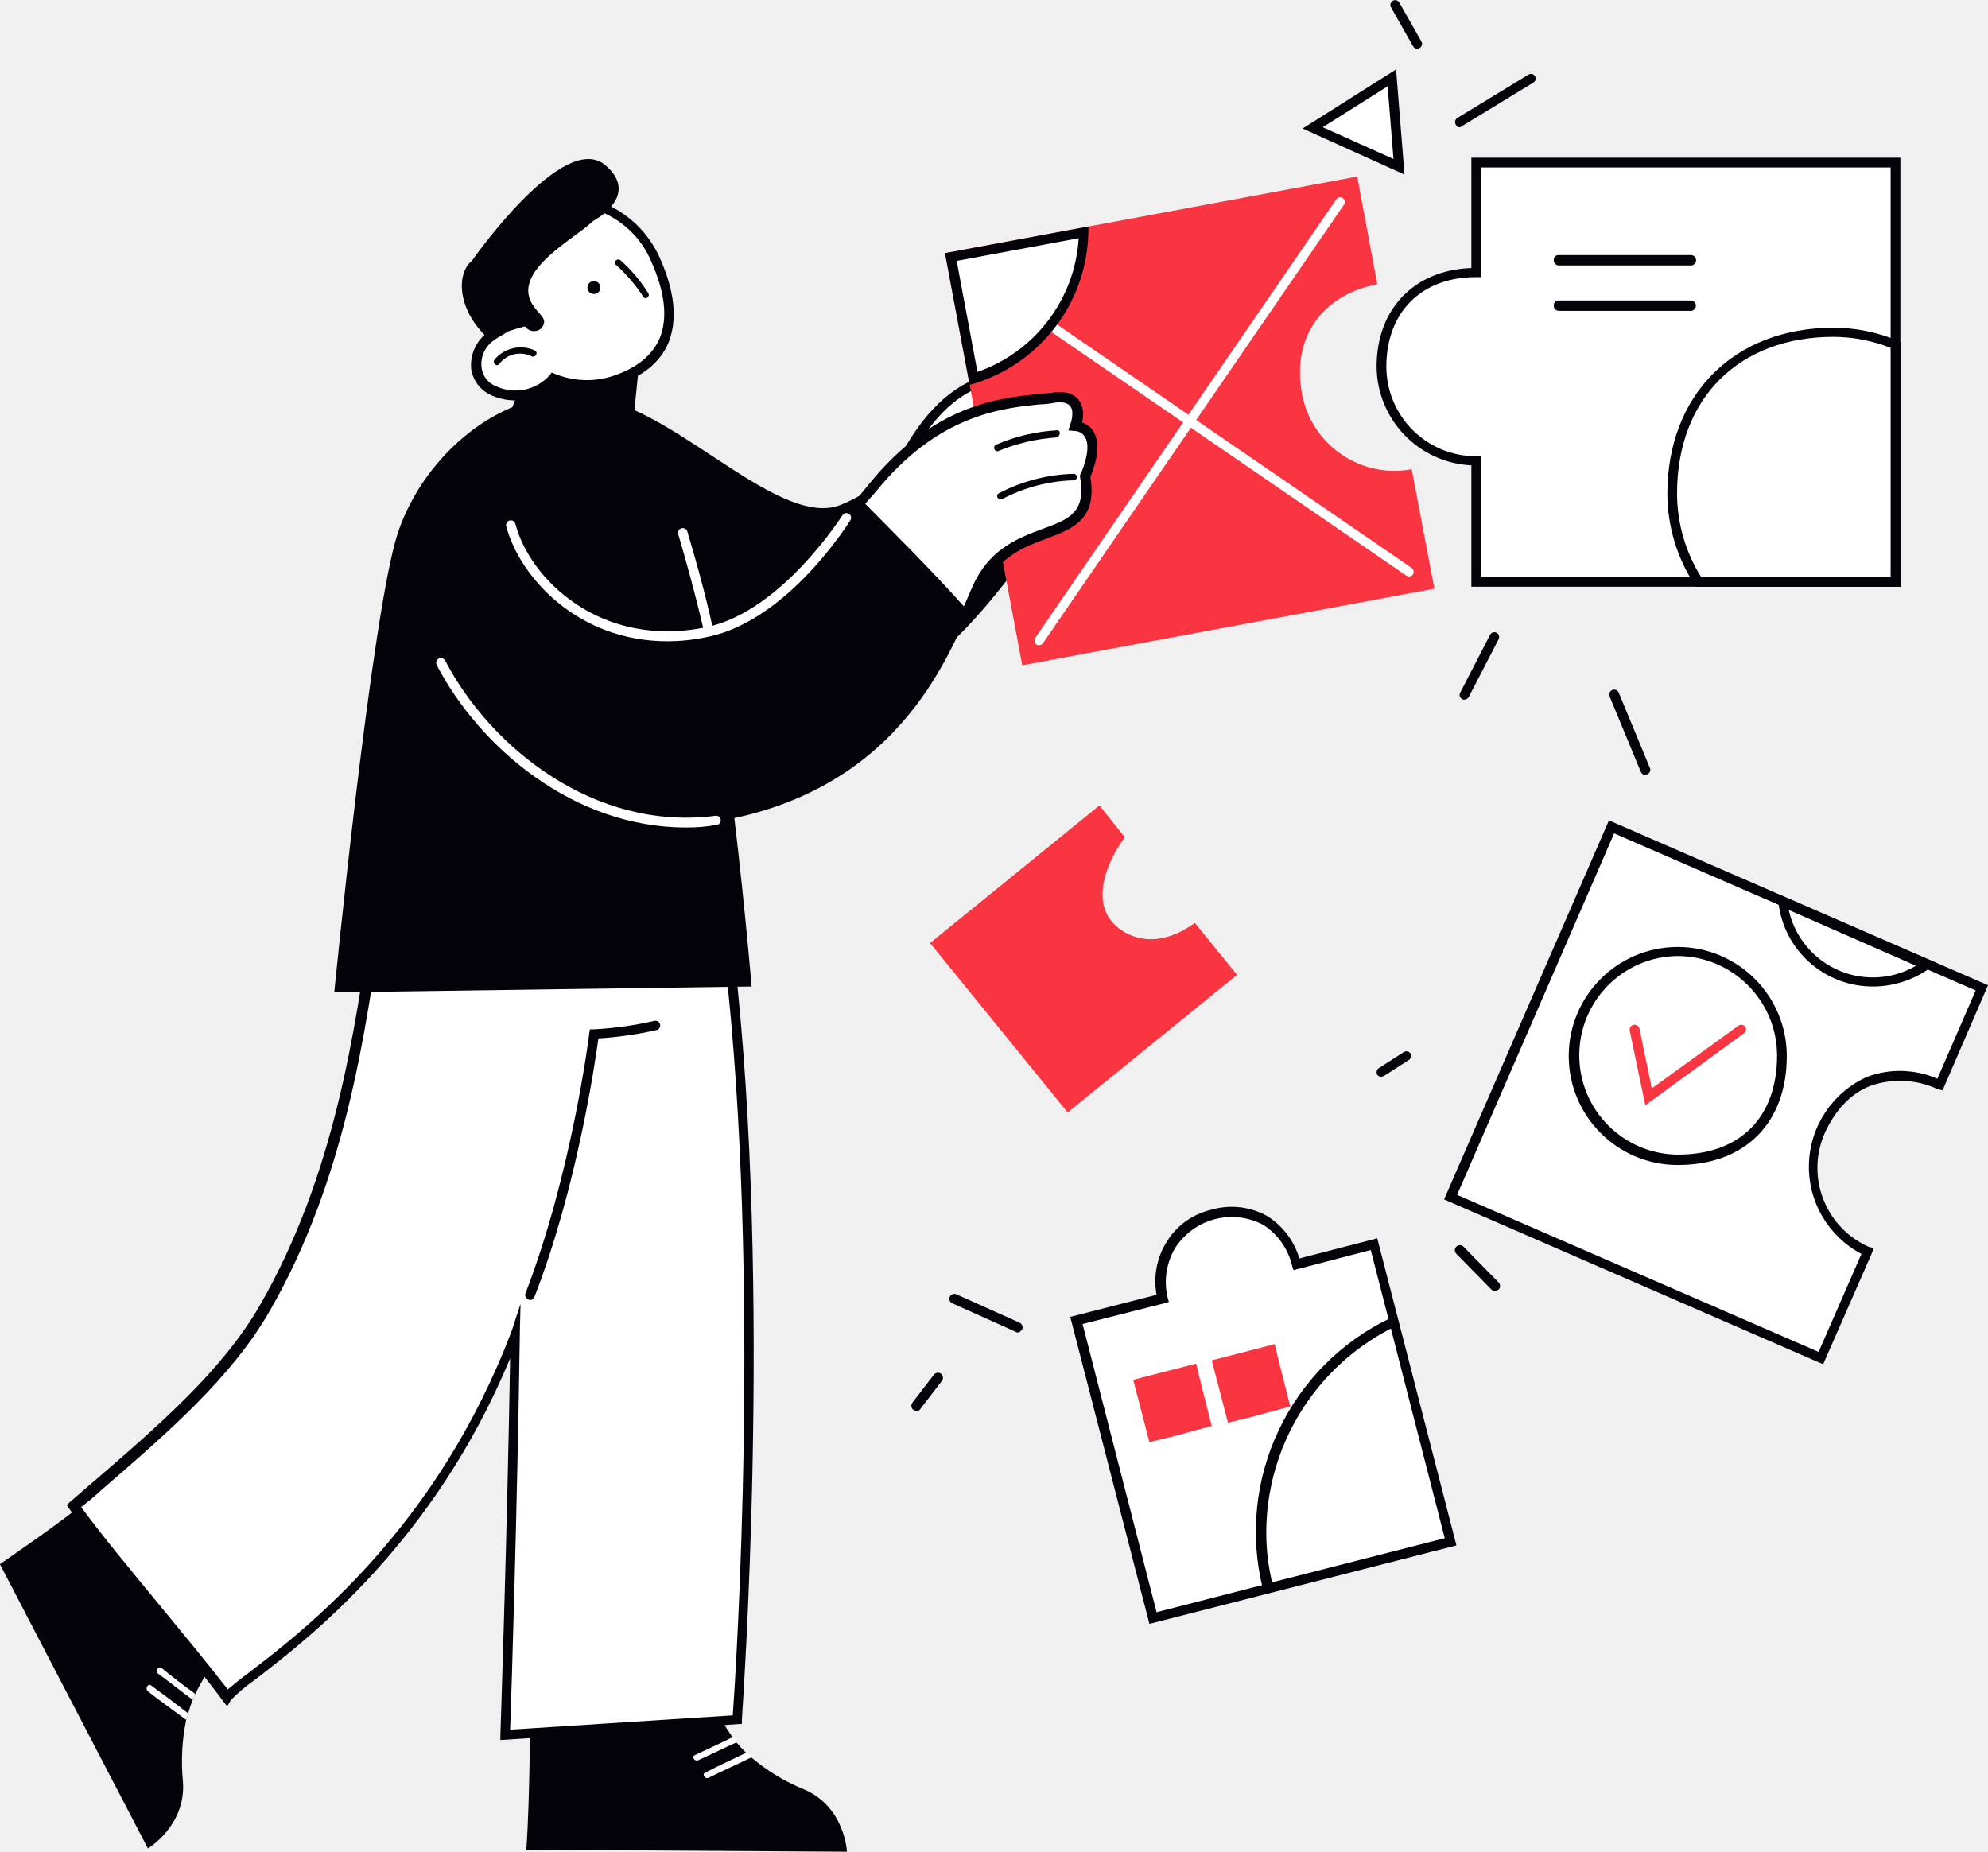
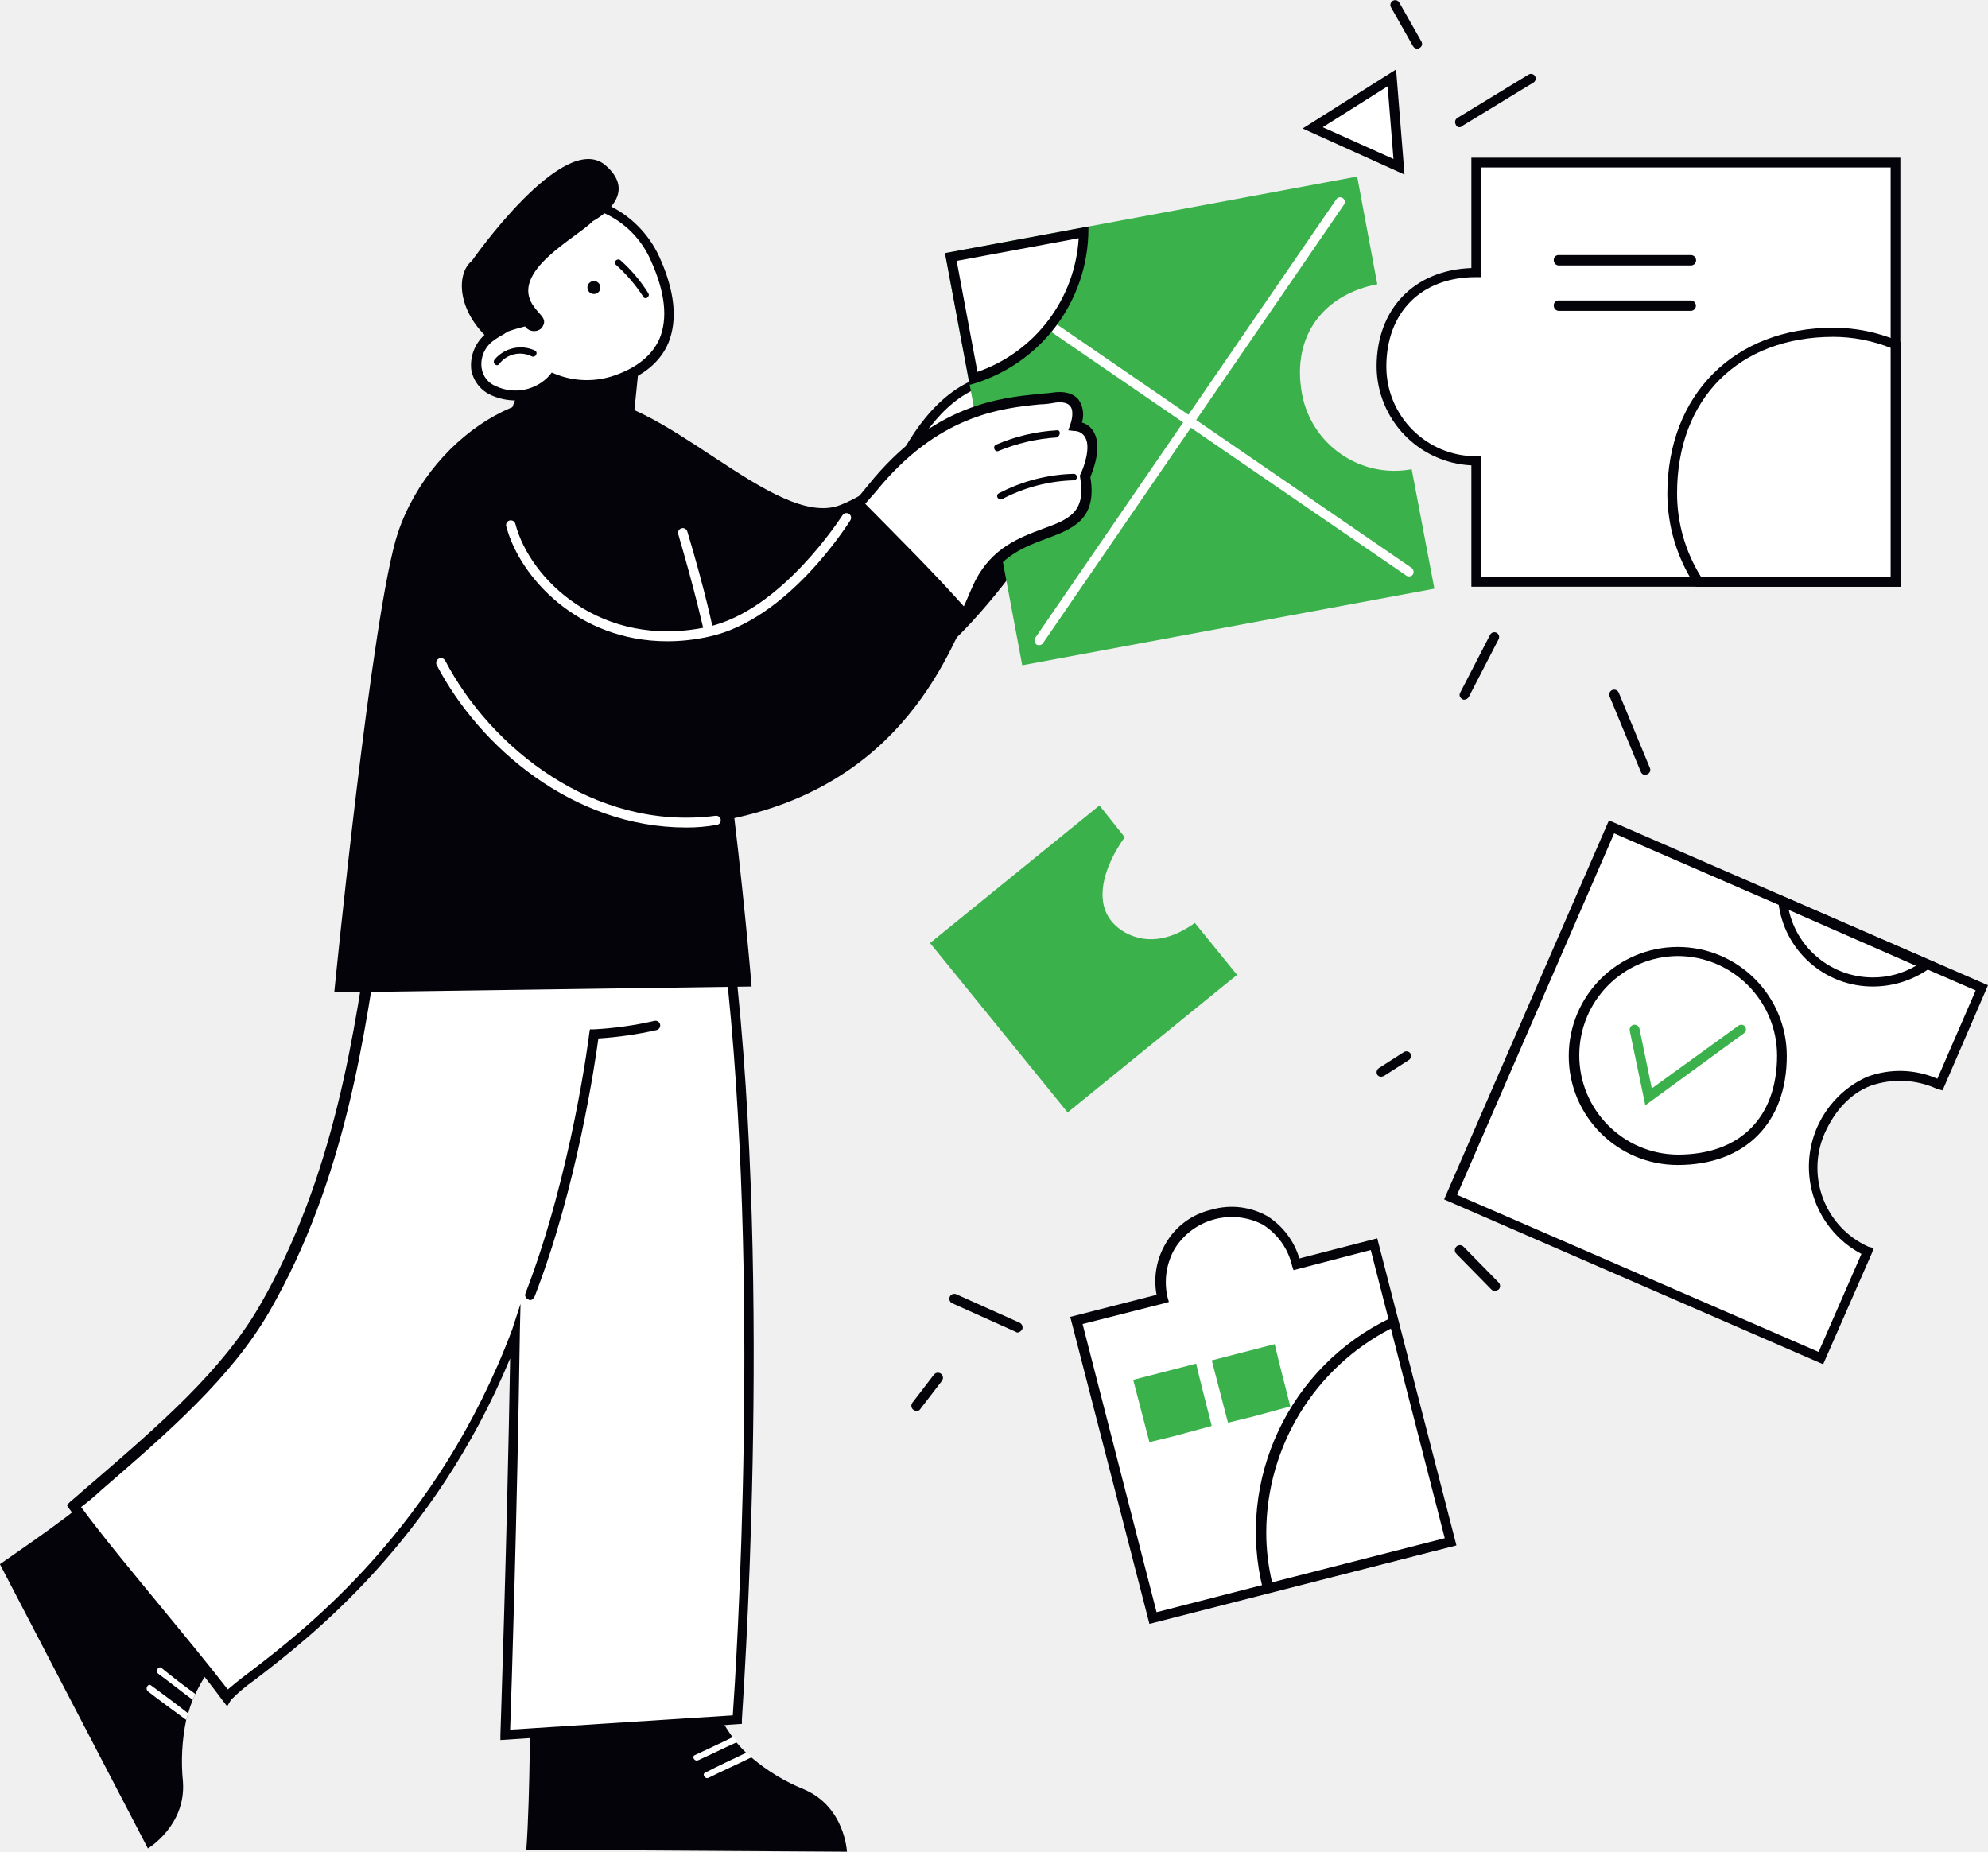
<svg xmlns="http://www.w3.org/2000/svg" width="302.692" height="281.94" viewBox="0 0 302.692 281.94">
  <g id="_54" data-name="54" transform="translate(-184.181 -240.172)">
    <path id="Path_449" data-name="Path 449" d="M495.871,1137.13a30.509,30.509,0,0,0,5.336,12.847c.2.295.4.494.593.791.494.592.988,1.086,1.482,1.58a5,5,0,0,0,.79.693,29.3,29.3,0,0,0,8,4.841c6.226,2.669,6.522,9.488,6.522,9.488l-48.818-.3c.593-8.1.593-23.42.593-23.42C480.553,1140.587,485.495,1138.71,495.871,1137.13Z" transform="translate(-205.457 -645.257)" fill="#040309" />
    <path id="Path_450" data-name="Path 450" d="M566.492,1182.55c.2.3.4.494.593.791-1.976.89-3.953,1.877-5.929,2.767-.593.295-1.087-.592-.494-.791C562.539,1184.427,564.516,1183.538,566.492,1182.55Z" transform="translate(-270.642 -677.931)" fill="#fff" />
    <path id="Path_451" data-name="Path 451" d="M572.619,1191a4.85,4.85,0,0,0,.79.693c-2.174,1.086-4.447,2.074-6.621,3.163-.593.3-1.087-.592-.494-.791C568.37,1192.978,570.544,1191.991,572.619,1191Z" transform="translate(-274.694 -684.01)" fill="#fff" />
    <path id="Path_452" data-name="Path 452" d="M222.722,1060.883a29.753,29.753,0,0,0-8.8,10.77c-.1.3-.3.592-.4.89a17,17,0,0,0-.692,2.077c-.1.295-.2.69-.3.988a31.187,31.187,0,0,0-.494,9.387c.494,6.721-5.336,10.181-5.336,10.181l-22.532-43.285c6.819-4.742,13.341-9.19,18.578-14.429A226.907,226.907,0,0,1,222.722,1060.883Z" transform="translate(0 -573.556)" fill="#040309" />
    <path id="Path_453" data-name="Path 453" d="M324.237,707.071s-11.76-4.941-21.444-6.226c.593-8.5.79-14.132.79-14.132l-31.228,2.075c-3.36,19.27-4.744,47.237-18.974,71.843-6.423,11.167-17.491,20.062-29.054,30.043,6.424,8.795,16.7,20.356,23.223,29.15,1.878-3.062,29.745-17.788,43.976-55.636-.4,30.338-1.482,61.369-1.482,61.369l35.378-2.273S330.265,759.15,324.237,707.071Z" transform="translate(-28.881 -321.235)" fill="#fff" />
    <path id="Path_454" data-name="Path 454" d="M286.469,824.066v-.789c0-.3.988-28.561,1.482-57.317-11.661,28.066-30.635,42.593-38.837,48.916a26.085,26.085,0,0,0-3.656,3.064l-.593.988-.692-.89c-3.063-4.15-7.115-8.991-10.969-13.638-4.348-5.334-8.894-10.77-12.353-15.512l-.4-.595.494-.494c1.186-.988,2.372-2.074,3.558-3.062,10.08-8.7,19.567-16.9,25.3-26.782,11.463-19.863,14.527-41.9,17.1-59.688.593-4.249,1.186-8.3,1.779-11.957l.1-.593,32.611-2.174v.79c0,.1-.2,5.435-.79,13.44,9.586,1.383,20.851,6.127,20.95,6.226l.4.2.1.4c5.929,51.486,1.186,115.621,1.186,116.315v.69Zm3.063-66.407-.1,4.249c-.4,27.274-1.285,55.44-1.483,60.578l33.9-2.175c.494-6.819,4.348-66.408-1.186-114.929-2.174-.89-12.353-4.941-20.851-6.028l-.692-.1.1-.692c.494-6.522.692-11.464.79-13.242L270.163,687.3c-.593,3.558-1.087,7.313-1.68,11.365-2.569,17.887-5.633,40.122-17.2,60.182-5.83,10.08-15.416,18.381-25.595,27.175a38.5,38.5,0,0,1-3.063,2.57c3.36,4.546,7.708,9.782,11.859,14.822,3.656,4.448,7.412,8.994,10.475,12.948.692-.595,1.779-1.484,3.36-2.669,8.5-6.521,28.56-21.939,39.924-52.08Z" transform="translate(-26.096 -318.954)" fill="#040309" />
    <path id="Path_455" data-name="Path 455" d="M275.217,1148.927c-.1.3-.3.592-.4.89-1.779-1.285-3.459-2.669-5.237-3.954-.494-.393,0-1.282.494-.887C271.758,1146.359,273.438,1147.641,275.217,1148.927Z" transform="translate(-61.29 -650.83)" fill="#fff" />
    <path id="Path_456" data-name="Path 456" d="M270.078,1158.724c-.1.3-.2.693-.3.99-1.976-1.484-3.953-2.868-5.83-4.349-.494-.4,0-1.285.494-.89C266.323,1155.859,268.2,1157.243,270.078,1158.724Z" transform="translate(-57.238 -657.664)" fill="#fff" />
    <path id="Path_457" data-name="Path 457" d="M469.926,836.551a.364.364,0,0,1-.3-.1.7.7,0,0,1-.4-.988c7.016-18.183,9.684-39.331,9.684-39.529l.1-.593h.593a53.966,53.966,0,0,0,9.19-1.285.72.72,0,1,1,.4,1.384,56.1,56.1,0,0,1-8.894,1.285c-.494,3.656-3.261,22.63-9.685,39.232C470.42,836.353,470.222,836.551,469.926,836.551Z" transform="translate(-205.007 -398.438)" fill="#040309" />
-     <path id="Path_458" data-name="Path 458" d="M729.143,695.088c-3.162,2.273-6.917,3.459-10.574,1.482-5.831-3.261-3.261-10.179-.1-14.527l-3.854-4.842-25.792,20.95,20.95,25.793,25.792-20.95Z" transform="translate(-363.032 -314.391)" fill="#f93542" />
+     <path id="Path_458" data-name="Path 458" d="M729.143,695.088c-3.162,2.273-6.917,3.459-10.574,1.482-5.831-3.261-3.261-10.179-.1-14.527l-3.854-4.842-25.792,20.95,20.95,25.793,25.792-20.95Z" transform="translate(-363.032 -314.391)" fill="#3AB14B" />
    <path id="Path_459" data-name="Path 459" d="M825.332,948.07l-27.769,7.117-17.492,4.546-11.661-45.261,13.143-3.36a10.419,10.419,0,0,1,7.609-12.748c6.621-1.68,11.364,1.977,12.748,7.609l11.858-3.063,3.064,11.859Z" transform="translate(-420.286 -473.197)" fill="#fff" />
    <path id="Path_460" data-name="Path 460" d="M776.945,958.555l-12.056-46.743,13.143-3.36a11.284,11.284,0,0,1,1.383-7.807,10.8,10.8,0,0,1,6.917-5.139,11.051,11.051,0,0,1,8.6.988,11.487,11.487,0,0,1,4.842,6.423l11.859-3.063L823.688,946.6ZM766.767,912.9l11.266,43.877,43.877-11.267-11.266-43.876-11.76,3.063-.2-.593a10.122,10.122,0,0,0-4.447-6.325,10.235,10.235,0,0,0-13.44,3.656,10.2,10.2,0,0,0-1.087,7.412l.2.692-.692.2Z" transform="translate(-417.752 -471.129)" fill="#040309" />
-     <path id="Path_461" data-name="Path 461" d="M811,989.546l-5.83,1.58-3.656.89-2.471-9.487,9.586-2.471.593,2.471Z" transform="translate(-442.324 -532.262)" fill="#f93542" />
-     <path id="Path_462" data-name="Path 462" d="M853.62,978.98l-5.83,1.583-3.656.89-2.471-9.488,9.586-2.471.593,2.471Z" transform="translate(-472.982 -524.662)" fill="#f93542" />
+     <path id="Path_461" data-name="Path 461" d="M811,989.546l-5.83,1.58-3.656.89-2.471-9.487,9.586-2.471.593,2.471Z" transform="translate(-442.324 -532.262)" fill="#3AB14B" />
+     <path id="Path_462" data-name="Path 462" d="M853.62,978.98l-5.83,1.583-3.656.89-2.471-9.488,9.586-2.471.593,2.471Z" transform="translate(-472.982 -524.662)" fill="#3AB14B" />
    <path id="Path_463" data-name="Path 463" d="M897.533,990.669l-27.769,7.116a35.064,35.064,0,0,1-.988-8.5,35.491,35.491,0,0,1,20.258-32.117Z" transform="translate(-492.487 -515.795)" fill="#fff" />
    <path id="Path_464" data-name="Path 464" d="M866.892,996.137l-.2-.69a36.08,36.08,0,0,1,19.567-41.407l.791-.4,8.993,35.081Zm19.27-40.417a35.025,35.025,0,0,0-18.974,31.03,32.708,32.708,0,0,0,.89,7.61l26.286-6.721Z" transform="translate(-490.207 -513.261)" fill="#040309" />
    <path id="Path_465" data-name="Path 465" d="M1052.1,713.334l-6.423,14.724c-7.015-3.063-14.626-1.087-18.184,7.115a13.812,13.812,0,0,0,7.215,18.183l-7.117,16.306-56.327-24.508,16.7-38.343,7.807-17.986,19.567,8.5,6.521,2.866,21.939,9.586Z" transform="translate(-566.213 -322.754)" fill="#fff" />
    <path id="Path_466" data-name="Path 466" d="M1025.451,768.118l-57.712-25.1,25.1-57.712,57.712,25.1-6.917,16.009-.791-.2a13.56,13.56,0,0,0-10.178-.494c-3.064,1.186-5.436,3.755-7.018,7.313a13.167,13.167,0,0,0,6.721,17.2l.791.2-.3.791Zm-55.735-25.793,55.045,23.915,6.521-14.922a15.009,15.009,0,0,1,.89-26.978,14.293,14.293,0,0,1,10.672.3l5.831-13.44-55.046-23.915Z" transform="translate(-563.679 -320.221)" fill="#040309" />
    <path id="Path_467" data-name="Path 467" d="M1069.632,772c0,10.87-7.116,15.91-15.911,15.91A15.91,15.91,0,1,1,1069.632,772Z" transform="translate(-614.087 -371.141)" fill="#fff" />
    <path id="Path_468" data-name="Path 468" d="M1051.954,787.18a16.6,16.6,0,1,1,16.6-16.6C1068.555,780.757,1062.23,787.18,1051.954,787.18Zm0-31.821a15.12,15.12,0,0,0,0,30.239c9.485,0,15.12-5.633,15.12-15.12A15.184,15.184,0,0,0,1051.954,755.359Z" transform="translate(-612.317 -369.622)" fill="#040309" />
-     <path id="Path_469" data-name="Path 469" d="M1070.78,808.41l-2.371-11.365a.755.755,0,1,1,1.482-.3l1.877,9.091,13.242-9.586a.713.713,0,0,1,.791,1.186Z" transform="translate(-636.085 -399.944)" fill="#f93542" />
+     <path id="Path_469" data-name="Path 469" d="M1070.78,808.41l-2.371-11.365a.755.755,0,1,1,1.482-.3l1.877,9.091,13.242-9.586a.713.713,0,0,1,.791,1.186Z" transform="translate(-636.085 -399.944)" fill="#3AB14B" />
    <path id="Path_470" data-name="Path 470" d="M1173.508,738.912a13.857,13.857,0,0,1-21.938-9.586Z" transform="translate(-695.924 -351.889)" fill="#fff" />
    <path id="Path_471" data-name="Path 471" d="M1163.026,739.232a14.458,14.458,0,0,1-14.426-12.847l-.2-1.285,24.31,10.574-1.086.791A14.851,14.851,0,0,1,1163.026,739.232Zm-12.847-11.661a13.113,13.113,0,0,0,12.748,10.277,12.784,12.784,0,0,0,6.62-1.779Z" transform="translate(-693.644 -348.85)" fill="#040309" />
    <path id="Path_472" data-name="Path 472" d="M896.6,290.039l11.957-7.609,1.186,13.539Z" transform="translate(-512.503 -30.399)" fill="#fff" />
    <path id="Path_473" data-name="Path 473" d="M906.48,293.859l-15.515-7.016,14.23-8.993Zm-12.451-7.214,10.771,4.842-.889-11.068Z" transform="translate(-508.449 -27.105)" fill="#040309" />
    <path id="Path_474" data-name="Path 474" d="M679.451,990.872c-.2,0-.3-.1-.494-.2a.777.777,0,0,1-.1-1.089l3.261-4.248a.772.772,0,1,1,1.186.988l-3.261,4.25A.6.6,0,0,1,679.451,990.872Z" transform="translate(-355.734 -535.861)" fill="#040309" />
    <path id="Path_475" data-name="Path 475" d="M974.406,288.413a.542.542,0,0,1-.593-.4.743.743,0,0,1,.2-.988l10.871-6.621a.713.713,0,0,1,.791,1.186L974.8,288.216C974.6,288.413,974.5,288.413,974.406,288.413Z" transform="translate(-567.974 -28.871)" fill="#040309" />
    <path id="Path_476" data-name="Path 476" d="M976.877,593.456a.364.364,0,0,1-.3-.1.685.685,0,0,1-.3-.988l4.546-8.8a.729.729,0,1,1,1.285.692l-4.546,8.8A.832.832,0,0,1,976.877,593.456Z" transform="translate(-569.755 -246.753)" fill="#040309" />
    <path id="Path_477" data-name="Path 477" d="M709.677,948.117a.363.363,0,0,1-.3-.1L699.7,943.67a.753.753,0,0,1,.593-1.383l9.685,4.348a.809.809,0,0,1,.4.988C710.172,947.919,709.974,948.117,709.677,948.117Z" transform="translate(-370.544 -505.064)" fill="#040309" />
    <path id="Path_478" data-name="Path 478" d="M931.8,814.515a.7.7,0,0,1-.593-.3.767.767,0,0,1,.2-.988l3.854-2.471a.743.743,0,0,1,.988.2.766.766,0,0,1-.2.988l-3.854,2.471C932.093,814.416,931.9,814.515,931.8,814.515Z" transform="translate(-537.322 -410.397)" fill="#040309" />
    <path id="Path_479" data-name="Path 479" d="M979.686,922.821a.755.755,0,0,1-.494-.2l-5.336-5.435a.769.769,0,1,1,1.087-1.087l5.336,5.435a.775.775,0,0,1,0,1.087A1.4,1.4,0,0,1,979.686,922.821Z" transform="translate(-567.919 -486.093)" fill="#040309" />
    <path id="Path_480" data-name="Path 480" d="M1062.768,627.263a.742.742,0,0,1-.69-.494l-4.745-11.463a.753.753,0,0,1,1.384-.593l4.745,11.463a.723.723,0,0,1-.4.988C1062.967,627.164,1062.869,627.263,1062.768,627.263Z" transform="translate(-628.076 -269.098)" fill="#040309" />
    <path id="Path_481" data-name="Path 481" d="M942.658,247.584a.746.746,0,0,1-.692-.4l-3.36-5.929a.73.73,0,0,1,1.285-.692l3.36,5.929a.685.685,0,0,1-.3.988C942.955,247.584,942.757,247.584,942.658,247.584Z" transform="translate(-542.65 0)" fill="#040309" />
    <path id="Path_482" data-name="Path 482" d="M559.468,449.706c-5.435,5.238-13.835,14.922-21.839,18.085-9.981,3.953-27.571-17.59-40.023-16.306l3.162,21.642s10.475,21.642,29.844,25.891,39.133-29.647,39.232-29.745C567.374,463.442,564.113,453.56,559.468,449.706Z" transform="translate(-225.473 -150.735)" fill="#040309" />
    <path id="Path_483" data-name="Path 483" d="M462.912,442.473l-1.581,4.249,18.578,2.174.889-8.7Z" transform="translate(-199.377 -143.897)" fill="#040309" />
    <path id="Path_484" data-name="Path 484" d="M408.632,458.316c-10.475-8.1-28.164,2.273-33.4,17.887-3.953,11.859-9.685,69.966-9.685,69.966l63.542-.89s-5.139-62.653-12.55-73.227S412.19,460.984,408.632,458.316Z" transform="translate(-130.471 -154.897)" fill="#040309" />
    <path id="Path_485" data-name="Path 485" d="M556.773,543.271a.653.653,0,0,1-.692-.593c0-.1-1.285-5.929-3.953-15.021a.719.719,0,0,1,1.383-.4c2.767,9.19,3.953,15.021,3.953,15.12a.77.77,0,0,1-.593.889Z" transform="translate(-264.677 -206.154)" fill="#fff" />
    <path id="Path_486" data-name="Path 486" d="M674.74,457.027c6.226-11.859,13.341-12.847,17.294-12.649S695,449.516,695,449.516Z" transform="translate(-352.9 -146.887)" fill="#fff" />
    <path id="Path_487" data-name="Path 487" d="M669.1,456.652l.889-1.68c4.744-8.993,10.772-13.341,17.985-13.044a3.815,3.815,0,0,1,2.866,1.383c1.383,1.779.79,4.546.79,4.645l-.1.4Zm18.183-13.341c-5.929,0-10.87,3.459-15.021,10.574l17.985-6.72a4.414,4.414,0,0,0-.593-3.064,2.172,2.172,0,0,0-1.779-.79Z" transform="translate(-348.847 -145.129)" fill="#040309" />
-     <path id="Path_488" data-name="Path 488" d="M771.44,398.716l-62.752,11.661-8-42.691-3.755-20.061,21.84-4.052,40.912-7.609,3.064,16.4c-7.807,1.482-13.143,7.51-11.464,16.7a14.329,14.329,0,0,0,16.7,11.463Z" transform="translate(-368.862 -68.911)" fill="#f93542" />
+     <path id="Path_488" data-name="Path 488" d="M771.44,398.716l-62.752,11.661-8-42.691-3.755-20.061,21.84-4.052,40.912-7.609,3.064,16.4c-7.807,1.482-13.143,7.51-11.464,16.7a14.329,14.329,0,0,0,16.7,11.463Z" transform="translate(-368.862 -68.911)" fill="#3AB14B" />
    <path id="Path_489" data-name="Path 489" d="M775.681,431.792a.6.6,0,0,1-.4-.1l-66.8-45.853a.713.713,0,0,1,.791-1.186l66.8,45.853a.767.767,0,0,1,.2.988A.6.6,0,0,1,775.681,431.792Z" transform="translate(-376.958 -103.864)" fill="#fff" />
    <path id="Path_490" data-name="Path 490" d="M746.212,415.408a.6.6,0,0,1-.4-.1.766.766,0,0,1-.2-.988l45.853-66.8a.713.713,0,0,1,1.186.791l-45.853,66.8A.7.7,0,0,1,746.212,415.408Z" transform="translate(-403.816 -77.006)" fill="#fff" />
    <path id="Path_491" data-name="Path 491" d="M700.1,370l20.16-3.755a23.732,23.732,0,0,1-16.8,22.235Z" transform="translate(-371.143 -90.698)" fill="#fff" />
    <path id="Path_492" data-name="Path 492" d="M717.286,364.857a23.039,23.039,0,0,1-15.416,20.357l-3.162-16.9Zm1.482-1.779-21.84,4.052,3.755,20.061a24.632,24.632,0,0,0,18.084-23.717Z" transform="translate(-368.863 -88.416)" fill="#040309" />
    <path id="Path_493" data-name="Path 493" d="M680.462,459.885s1.977-5.04-3.459-4.348-16.6.4-27.473,13.835Q648.2,471,646.566,472.93c5.929,5.237,11.364,10.87,16.8,16.6,1.087-2.371,1.878-4.447,2.569-5.83,5.237-10.376,17.985-5.04,16.009-16.305C681.944,467.494,685.3,460.577,680.462,459.885Z" transform="translate(-332.632 -154.883)" fill="#fff" />
    <path id="Path_494" data-name="Path 494" d="M661.13,489.058l-.791-.79c-4.447-4.744-10.376-10.969-16.8-16.6l-.494-.494.494-.593c1.087-1.285,2.174-2.569,2.965-3.558,9.882-12.254,19.962-13.242,25.99-13.835.692-.1,1.383-.1,1.976-.2,1.878-.3,3.261.1,4.052,1.087a4.059,4.059,0,0,1,.494,3.459,3.015,3.015,0,0,1,1.878,1.581c1.186,2.273-.2,5.732-.593,6.72,1.087,6.522-2.767,7.905-6.72,9.388-3.261,1.186-7.016,2.668-9.289,7.115-.494.89-.988,2.075-1.581,3.459-.3.692-.692,1.482-.988,2.372Zm-16.009-18.084c5.83,5.237,11.266,10.87,15.515,15.416.2-.494.4-.89.593-1.285.593-1.384,1.087-2.569,1.581-3.558,2.569-4.941,6.72-6.522,10.179-7.807,4.052-1.482,6.72-2.471,5.732-8v-.2l.1-.2c.494-.988,1.581-4.052.692-5.534a1.865,1.865,0,0,0-1.68-.988l-.89-.1.3-.889c.2-.494.593-2.075,0-2.767-.494-.692-1.68-.692-2.668-.494a12.171,12.171,0,0,1-1.977.2c-5.83.593-15.515,1.581-25,13.341C646.9,468.9,646.01,469.886,645.121,470.973Z" transform="translate(-330.1 -153.027)" fill="#040309" />
    <path id="Path_495" data-name="Path 495" d="M471.092,511.441c-8.3,10.08-26.089,29.054-39.627,20.061-14.527-9.684-16.5-20.159-16.5-20.159l-10.772.3c-9.19,19.863-2.273,52.079,37.75,49.51,31.326-2.075,40.813-22.235,45.359-32.809C482.061,522.41,476.528,516.975,471.092,511.441Z" transform="translate(-155.676 -195.075)" fill="#040309" />
    <path id="Path_496" data-name="Path 496" d="M483.311,538.016c-13.539,0-22.432-9.685-24.508-17.492a.72.72,0,0,1,1.384-.4c2.174,8.4,13.044,19.171,29.251,15.713,11.364-2.471,20.456-16.9,20.555-17a.713.713,0,1,1,1.186.79c-.4.593-9.487,15.12-21.543,17.689A28.806,28.806,0,0,1,483.311,538.016Z" transform="translate(-197.541 -200.206)" fill="#fff" />
    <path id="Path_497" data-name="Path 497" d="M736.934,497.255a26,26,0,0,0-11.463,2.964c-.593.3-.1,1.186.494.89a24.806,24.806,0,0,1,10.969-2.866A.5.5,0,0,0,736.934,497.255Z" transform="translate(-389.203 -184.941)" fill="#040309" />
    <path id="Path_498" data-name="Path 498" d="M733.108,473.642a27.158,27.158,0,0,0-9.19,2.174c-.593.2-.3,1.186.3.988a27.8,27.8,0,0,1,8.894-2.075C733.7,474.532,733.8,473.543,733.108,473.642Z" transform="translate(-388.045 -167.95)" fill="#040309" />
    <path id="Path_499" data-name="Path 499" d="M458.93,623.106c-17.195,0-31.425-12.254-37.947-24.705a.73.73,0,1,1,1.285-.692c6.819,13.044,22.531,25.99,41.11,23.618a.7.7,0,1,1,.2,1.383A25.261,25.261,0,0,1,458.93,623.106Z" transform="translate(-170.294 -256.935)" fill="#fff" />
    <path id="Path_500" data-name="Path 500" d="M1012.449,328.569v63.839H948.61v-18.48A14.339,14.339,0,0,1,934.281,359.6c0-9.289,6.423-14.329,14.329-14.329v-16.7Z" transform="translate(-539.61 -63.591)" fill="#fff" />
    <path id="Path_501" data-name="Path 501" d="M1010.86,391.069H945.54v-18.48a15.163,15.163,0,0,1-14.428-15.021c0-8.8,5.732-14.724,14.428-15.021v-16.8h65.32Zm-63.837-1.482h62.356V327.23H947.022v16.7h-.791c-8.3,0-13.637,5.336-13.637,13.637a13.665,13.665,0,0,0,13.637,13.637h.791v18.381Z" transform="translate(-537.33 -61.562)" fill="#040309" />
    <path id="Path_502" data-name="Path 502" d="M1048.1,380.153h-20.061a.78.78,0,0,1-.791-.791.728.728,0,0,1,.791-.79H1048.1a.791.791,0,1,1,0,1.581Z" transform="translate(-606.49 -99.562)" fill="#040309" />
    <path id="Path_503" data-name="Path 503" d="M1048.1,404.8h-20.061a.78.78,0,0,1-.791-.79.728.728,0,0,1,.791-.79H1048.1a.79.79,0,1,1,0,1.581Z" transform="translate(-606.49 -117.296)" fill="#040309" />
    <path id="Path_504" data-name="Path 504" d="M1125.435,422.352v36.07h-30.043a24.208,24.208,0,0,1-4.052-13.44c0-16.009,10.969-24.508,24.509-24.508A25.488,25.488,0,0,1,1125.435,422.352Z" transform="translate(-652.596 -129.706)" fill="#fff" />
    <path id="Path_505" data-name="Path 505" d="M1124.358,457.441h-31.129l-.2-.3a25.509,25.509,0,0,1-4.15-13.835c0-15.12,10.178-25.3,25.3-25.3a25.444,25.444,0,0,1,9.785,1.977l.494.2v37.256Zm-30.34-1.482h28.856V421.074a23.872,23.872,0,0,0-8.7-1.68c-14.426,0-23.816,9.388-23.816,23.816A23.943,23.943,0,0,0,1094.018,455.959Z" transform="translate(-650.826 -127.934)" fill="#040309" />
    <path id="Path_506" data-name="Path 506" d="M469.688,358.55c-3.261-7.214-11.167-10.673-17.59-7.708s-9.091,11.167-5.83,18.381v.1a5.485,5.485,0,0,0-1.68,1.087c-3.261,2.767-2.569,6.819.593,8.2a7.7,7.7,0,0,0,8.993-1.878,14.2,14.2,0,0,0,9.684.2C473.344,373.571,472.949,365.764,469.688,358.55Z" transform="translate(-185.795 -78.85)" fill="#fff" />
    <path id="Path_507" data-name="Path 507" d="M446.428,377.872a8.986,8.986,0,0,1-3.656-.79,5.226,5.226,0,0,1-3.063-3.953,6.227,6.227,0,0,1,2.372-5.534,14.506,14.506,0,0,1,1.285-.89c-3.063-7.51-.3-15.811,6.424-18.776a12.743,12.743,0,0,1,10.574.1,16.183,16.183,0,0,1,8,8c2.372,5.237,2.767,9.586,1.383,13.044-1.186,2.866-3.755,5.04-7.51,6.324a15.079,15.079,0,0,1-9.783,0A8.359,8.359,0,0,1,446.428,377.872Zm8.5-29.449a10.48,10.48,0,0,0-4.546.988c-6.127,2.767-8.5,10.574-5.435,17.393l.3.593-.593.4a11.008,11.008,0,0,0-1.581.988,4.389,4.389,0,0,0-1.779,4.15,3.5,3.5,0,0,0,2.174,2.767,6.994,6.994,0,0,0,8.2-1.68l.3-.4.494.2a12.821,12.821,0,0,0,9.191.2c3.36-1.186,5.633-3.063,6.72-5.534,1.285-3.063.889-7.016-1.285-11.859a14.094,14.094,0,0,0-7.214-7.313A14.935,14.935,0,0,0,454.927,348.424Z" transform="translate(-183.782 -76.728)" fill="#040309" />
    <path id="Path_508" data-name="Path 508" d="M503.928,394.646a.988.988,0,1,0-1.017-.959A.988.988,0,0,0,503.928,394.646Z" transform="translate(-229.289 -109.705)" fill="#040309" />
    <path id="Path_509" data-name="Path 509" d="M522.89,386.125a23.023,23.023,0,0,0-4.249-5.04c-.494-.4-1.186.3-.692.692a24.431,24.431,0,0,1,4.15,4.842C522.4,387.212,523.187,386.619,522.89,386.125Z" transform="translate(-239.985 -101.286)" fill="#040309" />
    <path id="Path_510" data-name="Path 510" d="M454.679,335.962c-2.174,2.372-12.946,7.708-8.894,13.044.988,1.384,2.174,1.878,1.087,3.261a1.674,1.674,0,0,1-2.471-.3c-1.977.494-4.151,1.186-5.238,2.174-5.237-4.546-5.237-10.278-2.866-12.155,0,0,13.835-19.863,20.258-14.626C462.189,332.108,454.679,335.962,454.679,335.962Z" transform="translate(-180.272 -62.092)" fill="#040309" />
    <path id="Path_511" data-name="Path 511" d="M458.36,429.116a5.178,5.178,0,0,0-6.127,1.383c-.4.494.3,1.186.692.692a3.979,3.979,0,0,1,4.941-1.186C458.459,430.3,458.953,429.412,458.36,429.116Z" transform="translate(-192.748 -135.58)" fill="#040309" />
  </g>
</svg>
